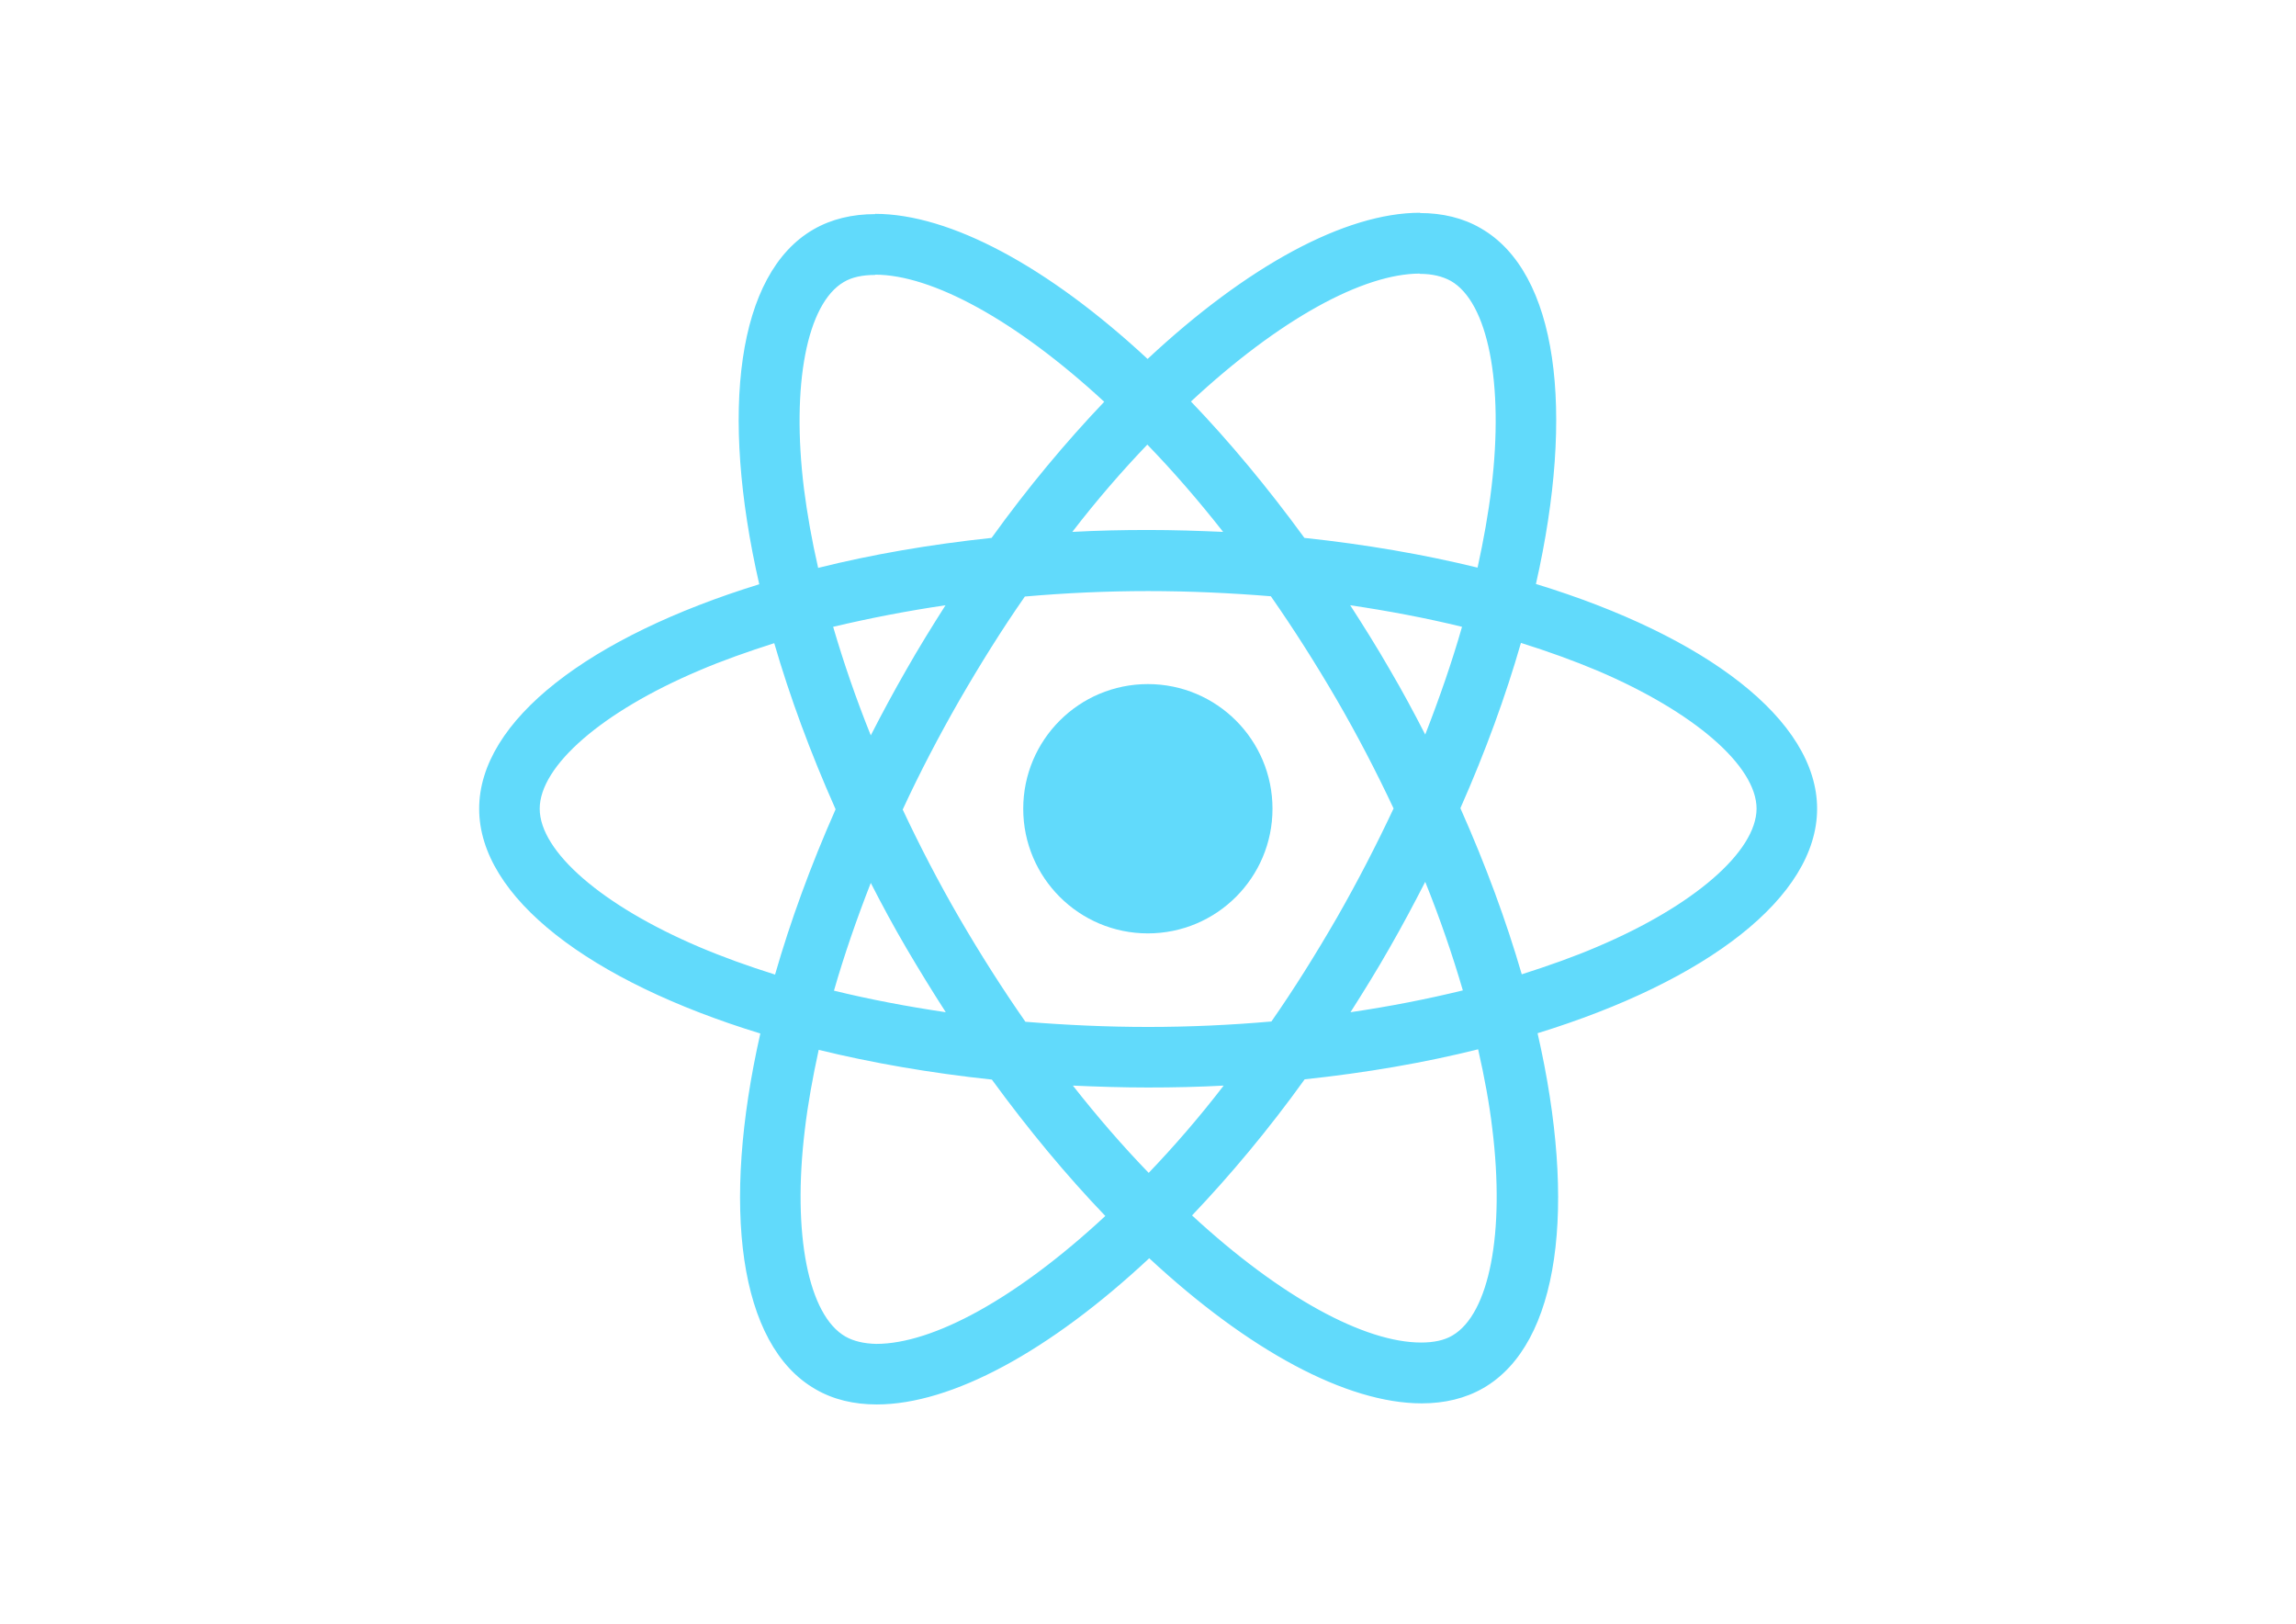
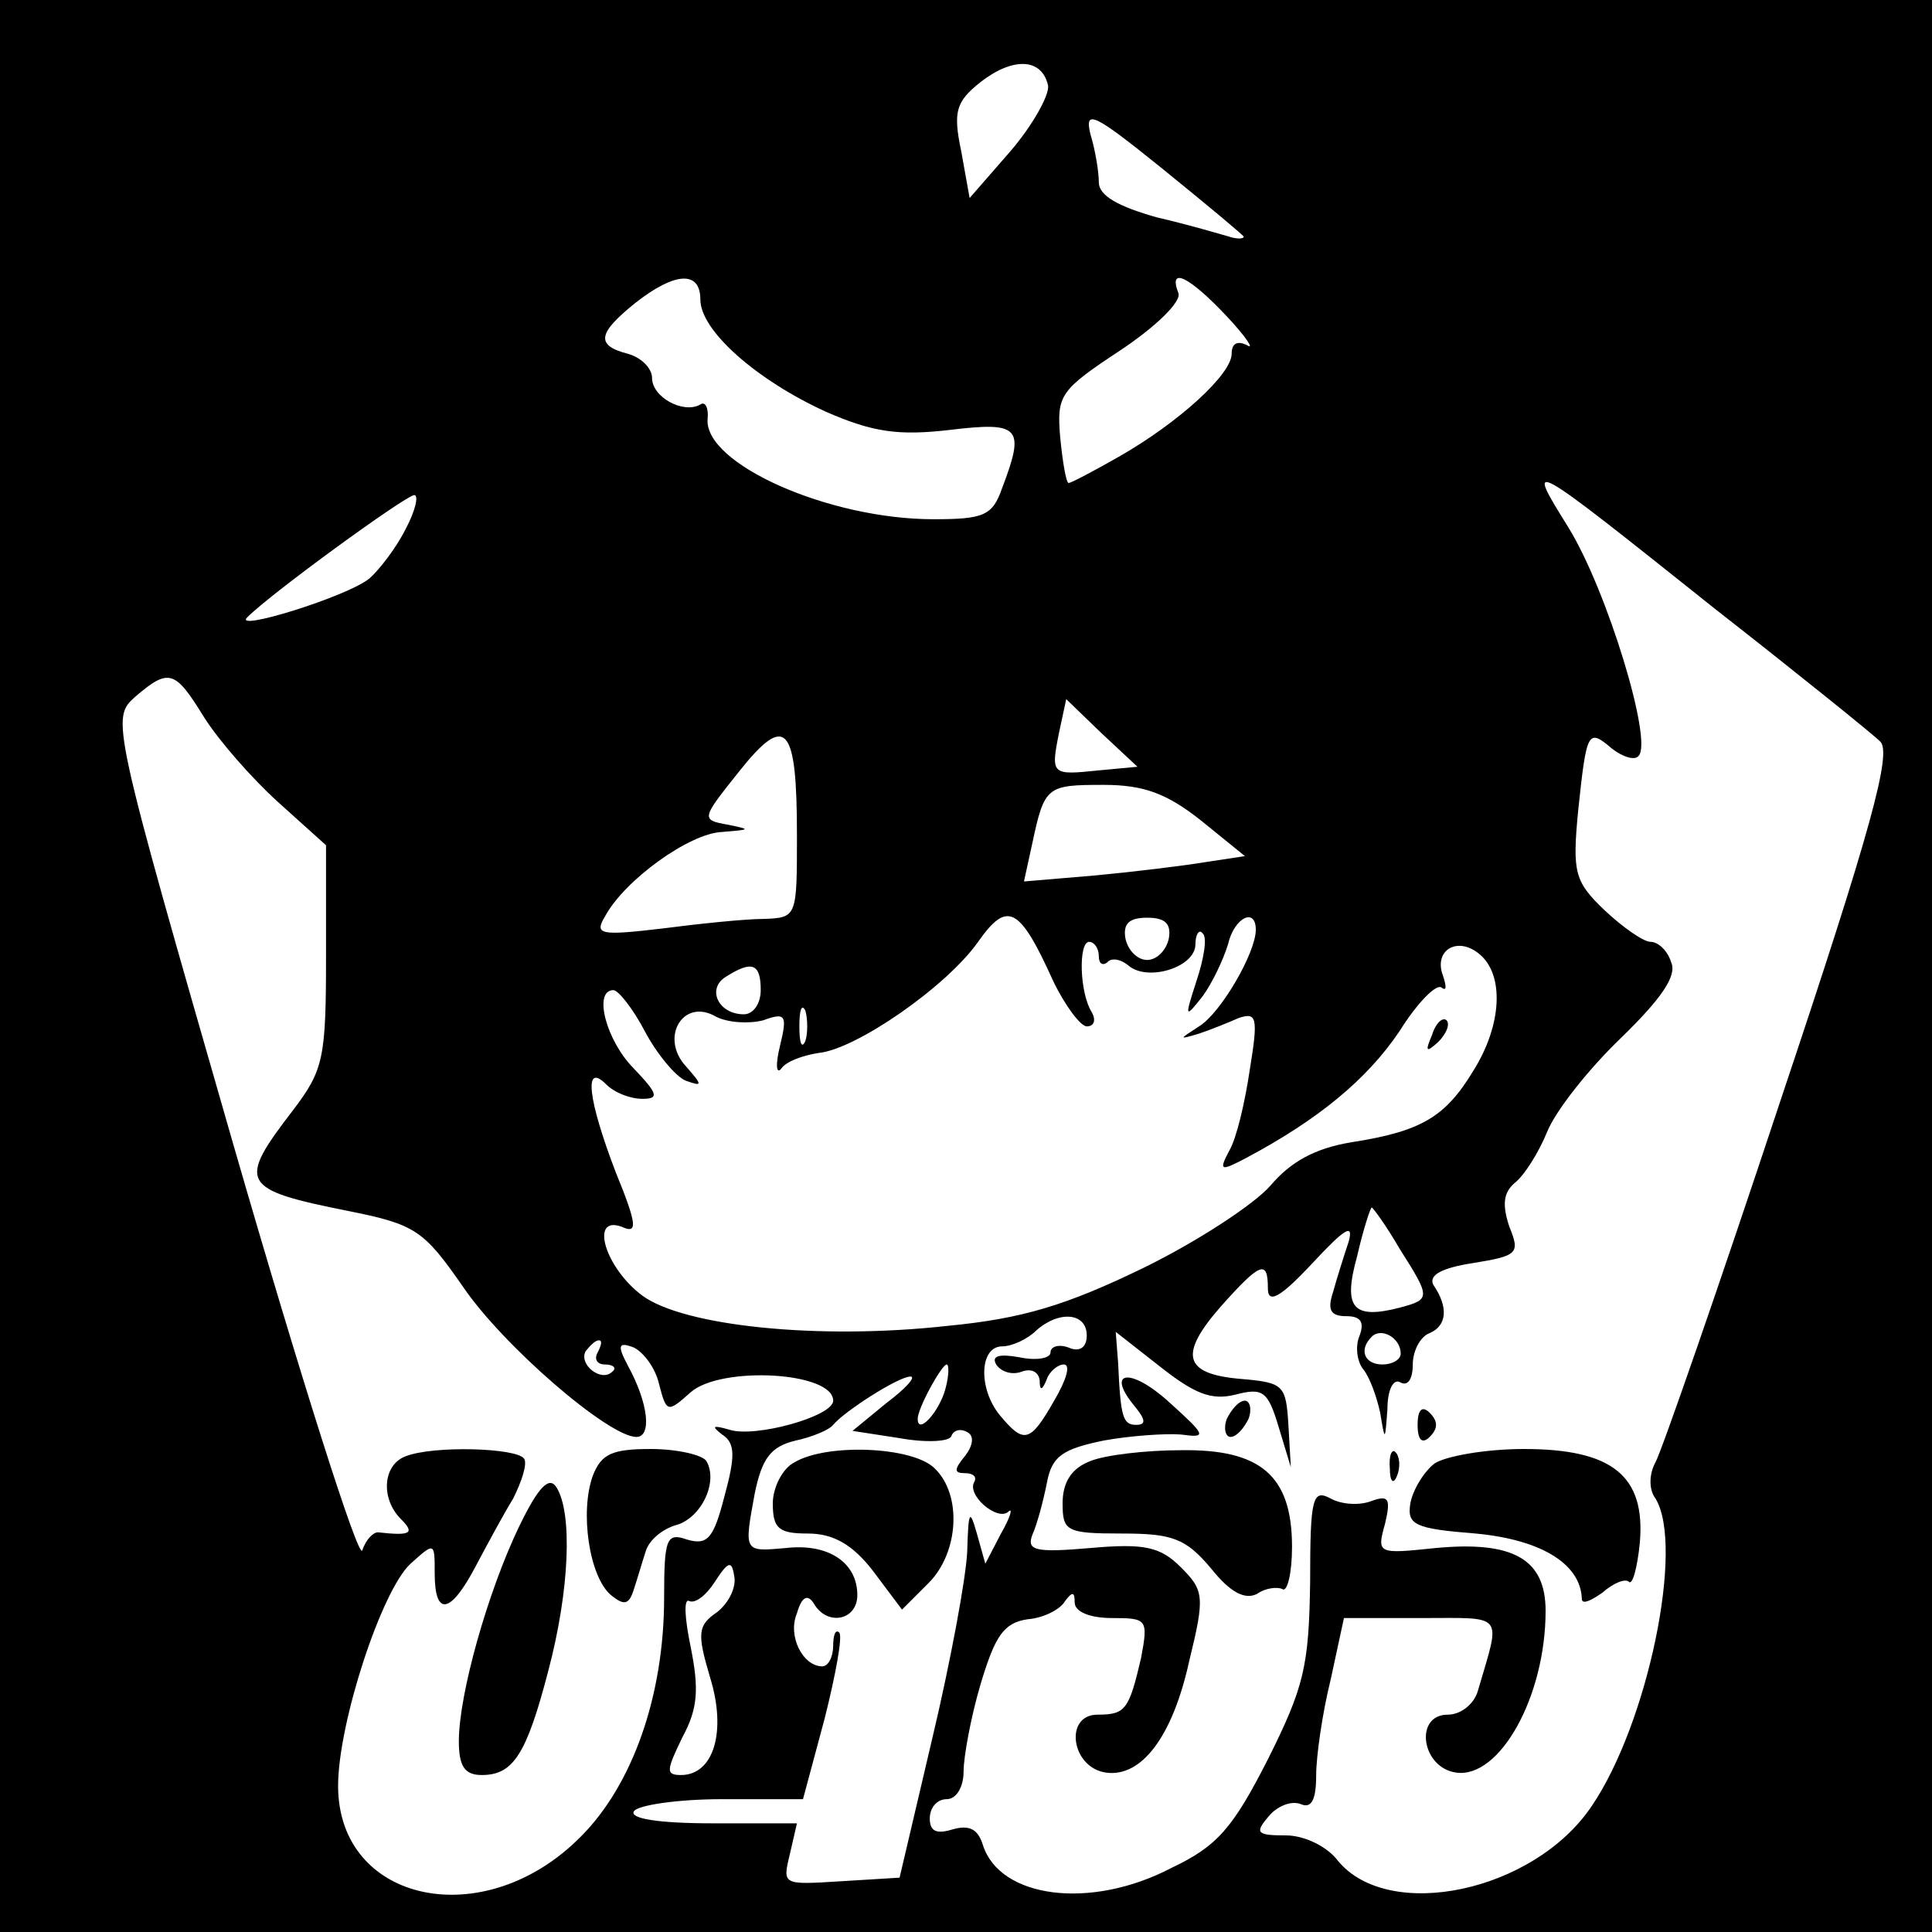
- <svg xmlns="http://www.w3.org/2000/svg" viewBox="0 0 841.9 595.3">
-   <g fill="#61DAFB">
-     <path d="M666.3 296.5c0-32.5-40.7-63.3-103.1-82.4 14.4-63.6 8-114.2-20.2-130.4-6.5-3.8-14.1-5.6-22.4-5.6v22.3c4.6 0 8.3.9 11.4 2.6 13.6 7.8 19.5 37.5 14.9 75.7-1.1 9.4-2.9 19.3-5.1 29.4-19.6-4.8-41-8.5-63.5-10.9-13.5-18.5-27.5-35.3-41.6-50 32.6-30.3 63.2-46.9 84-46.9V78c-27.5 0-63.5 19.6-99.9 53.6-36.4-33.8-72.4-53.2-99.9-53.2v22.3c20.7 0 51.4 16.5 84 46.6-14 14.7-28 31.4-41.3 49.9-22.6 2.4-44 6.1-63.6 11-2.3-10-4-19.7-5.2-29-4.7-38.2 1.1-67.9 14.6-75.8 3-1.8 6.9-2.6 11.5-2.6V78.5c-8.4 0-16 1.8-22.6 5.6-28.1 16.2-34.4 66.7-19.9 130.1-62.2 19.2-102.7 49.9-102.7 82.3 0 32.5 40.7 63.3 103.1 82.4-14.4 63.6-8 114.2 20.2 130.4 6.5 3.8 14.1 5.6 22.5 5.6 27.5 0 63.5-19.6 99.9-53.6 36.4 33.8 72.4 53.2 99.9 53.2 8.4 0 16-1.8 22.6-5.6 28.1-16.2 34.4-66.7 19.9-130.1 62-19.1 102.5-49.9 102.5-82.3zm-130.2-66.7c-3.7 12.9-8.3 26.2-13.5 39.5-4.1-8-8.4-16-13.1-24-4.6-8-9.5-15.8-14.4-23.4 14.2 2.1 27.9 4.7 41 7.9zm-45.8 106.5c-7.8 13.5-15.8 26.3-24.1 38.2-14.9 1.3-30 2-45.2 2-15.1 0-30.2-.7-45-1.9-8.3-11.9-16.4-24.6-24.2-38-7.6-13.1-14.5-26.4-20.8-39.8 6.2-13.4 13.2-26.8 20.7-39.9 7.8-13.5 15.8-26.3 24.1-38.2 14.9-1.3 30-2 45.2-2 15.1 0 30.2.7 45 1.9 8.3 11.9 16.4 24.6 24.2 38 7.6 13.1 14.5 26.4 20.8 39.8-6.3 13.4-13.2 26.8-20.7 39.9zm32.3-13c5.4 13.4 10 26.8 13.8 39.8-13.1 3.2-26.9 5.9-41.2 8 4.9-7.7 9.8-15.6 14.4-23.7 4.6-8 8.9-16.1 13-24.1zM421.2 430c-9.3-9.6-18.6-20.3-27.8-32 9 .4 18.2.7 27.5.7 9.4 0 18.7-.2 27.8-.7-9 11.7-18.3 22.4-27.5 32zm-74.4-58.9c-14.2-2.1-27.9-4.7-41-7.9 3.7-12.9 8.3-26.2 13.5-39.5 4.1 8 8.4 16 13.1 24 4.7 8 9.5 15.8 14.4 23.4zM420.7 163c9.3 9.6 18.6 20.3 27.8 32-9-.4-18.2-.7-27.5-.7-9.4 0-18.7.2-27.8.7 9-11.7 18.3-22.4 27.5-32zm-74 58.9c-4.9 7.7-9.8 15.6-14.4 23.7-4.6 8-8.9 16-13 24-5.4-13.4-10-26.8-13.8-39.8 13.1-3.1 26.9-5.8 41.2-7.9zm-90.5 125.2c-35.4-15.1-58.3-34.9-58.3-50.6 0-15.7 22.9-35.6 58.3-50.6 8.6-3.7 18-7 27.7-10.1 5.7 19.6 13.2 40 22.5 60.9-9.2 20.8-16.6 41.1-22.2 60.6-9.9-3.1-19.3-6.5-28-10.2zM310 490c-13.6-7.8-19.5-37.5-14.9-75.7 1.1-9.4 2.9-19.3 5.1-29.4 19.6 4.8 41 8.5 63.5 10.9 13.5 18.5 27.5 35.3 41.6 50-32.6 30.3-63.2 46.9-84 46.9-4.5-.1-8.3-1-11.3-2.7zm237.2-76.2c4.7 38.2-1.1 67.9-14.6 75.8-3 1.8-6.9 2.6-11.5 2.6-20.7 0-51.4-16.5-84-46.6 14-14.7 28-31.4 41.3-49.9 22.6-2.4 44-6.1 63.6-11 2.3 10.1 4.1 19.8 5.2 29.1zm38.5-66.7c-8.6 3.7-18 7-27.7 10.1-5.7-19.6-13.2-40-22.5-60.9 9.2-20.8 16.6-41.1 22.2-60.6 9.9 3.1 19.3 6.5 28.1 10.2 35.4 15.1 58.3 34.9 58.3 50.6-.1 15.7-23 35.6-58.4 50.6zM320.8 78.4z" />
-     <circle cx="420.9" cy="296.5" r="45.7" />
-     <path d="M520.5 78.1z" />
+ <svg xmlns="http://www.w3.org/2000/svg" version="1.0" width="160pt" height="160pt" viewBox="0 0 160 160" preserveAspectRatio="xMidYMid meet">
+   <g transform="translate(0,160) scale(0.1,-0.1)" fill="#000000" stroke="none">
+     <path d="M0 800 l0 -800 800 0 800 0 0 800 0 800 -800 0 -800 0 0 -800z m868 729 c1 -8 -13 -33 -31 -54 l-34 -39 -7 39 c-7 33 -4 41 16 57 27 21 51 20 56 -3z m162 -125 c0 -2 -6 -2 -12 0 -7 2 -34 10 -60 16 -32 9 -48 18 -48 29 0 9 -3 27 -7 40 -5 21 3 17 60 -29 37 -30 67 -55 67 -56z m-450 -52 c0 -26 47 -67 104 -93 39 -17 60 -20 103 -15 58 7 62 2 43 -48 -8 -23 -15 -26 -57 -26 -87 0 -190 46 -187 83 1 9 -2 15 -6 12 -14 -8 -40 6 -40 22 0 8 -9 17 -20 20 -27 7 -25 17 6 42 33 26 54 27 54 3z m436 -14 c16 -17 23 -28 17 -24 -8 4 -13 2 -13 -7 0 -17 -44 -57 -93 -85 -21 -12 -40 -22 -42 -22 -2 0 -5 17 -7 38 -3 35 0 39 50 72 30 20 50 40 48 47 -9 23 9 14 40 -19z m404 -242 c69 -54 131 -104 137 -110 10 -9 -7 -72 -82 -296 -52 -157 -99 -292 -104 -301 -5 -9 -6 -22 0 -30 24 -39 -6 -186 -53 -255 -48 -71 -168 -96 -210 -45 -9 12 -28 21 -43 21 -24 0 -26 2 -15 15 7 9 19 14 27 11 9 -4 13 3 13 24 0 15 5 51 12 79 l11 51 64 0 c70 0 66 5 47 -60 -3 -11 -14 -20 -25 -20 -28 0 -22 -44 7 -48 36 -5 74 63 74 134 0 43 -27 58 -91 52 -48 -5 -49 -5 -42 20 5 21 3 24 -11 19 -10 -4 -25 -3 -34 2 -15 8 -17 1 -17 -69 -1 -70 -5 -87 -35 -147 -29 -57 -42 -72 -80 -90 -67 -35 -142 -25 -156 19 -4 13 -11 17 -25 13 -13 -4 -19 -2 -19 9 0 9 6 16 14 16 8 0 14 10 14 23 0 12 6 45 14 72 12 40 19 51 39 54 13 1 27 8 31 15 6 8 8 8 8 -1 0 -8 13 -13 31 -13 29 0 30 -1 24 -33 -10 -43 -13 -47 -36 -47 -28 0 -22 -44 7 -48 29 -4 55 29 69 93 13 53 12 58 -7 77 -17 17 -30 20 -75 16 -46 -4 -53 -2 -48 11 4 9 9 28 12 43 4 22 13 28 47 35 22 4 51 6 64 5 22 -3 21 -1 -10 27 -32 29 -53 26 -28 -4 9 -11 9 -15 1 -15 -11 0 -13 6 -15 51 l-2 26 37 -29 c28 -22 42 -28 62 -23 23 6 27 3 36 -27 l10 -33 -2 35 c-2 33 -4 35 -39 38 -48 4 -52 20 -17 60 33 37 39 39 39 15 0 -13 10 -8 37 21 27 29 34 33 30 18 -4 -12 -10 -31 -13 -42 -5 -15 -2 -20 11 -20 12 0 15 -5 11 -16 -4 -9 -2 -22 3 -28 5 -6 11 -22 14 -36 4 -24 4 -24 6 3 0 16 5 26 11 22 6 -3 10 3 10 15 0 11 6 23 14 26 14 6 16 21 3 40 -4 8 7 14 33 18 37 6 39 8 30 30 -6 18 -5 28 4 36 8 6 20 25 27 42 7 18 35 53 61 78 34 33 47 52 42 63 -3 10 -11 17 -17 17 -6 0 -23 12 -38 26 -25 24 -27 31 -22 83 7 66 8 68 28 51 9 -7 19 -10 22 -6 12 12 -26 137 -58 189 -36 58 -37 59 121 -67z m-1084 66 c-8 -16 -22 -34 -30 -41 -18 -15 -115 -45 -101 -32 20 20 130 100 138 101 4 0 1 -13 -7 -28z m-167 -156 c12 -19 39 -50 61 -70 l40 -36 0 -92 c0 -84 -2 -94 -27 -127 -47 -61 -44 -66 46 -84 55 -11 62 -16 94 -62 33 -49 121 -125 144 -125 13 0 10 28 -7 59 -9 17 -8 20 5 15 8 -4 18 -17 21 -31 6 -23 7 -23 26 -6 25 22 118 17 118 -7 0 -13 -65 -31 -86 -24 -14 4 -15 3 -6 -4 11 -7 11 -18 2 -51 -9 -35 -14 -41 -31 -36 -17 6 -19 1 -19 -48 0 -81 -26 -155 -69 -198 -80 -81 -201 -55 -201 42 0 52 36 162 60 184 20 18 20 18 20 -8 0 -36 13 -34 34 6 9 17 23 43 31 56 7 14 12 29 9 33 -6 9 -75 11 -98 2 -19 -7 -21 -35 -4 -52 12 -12 8 -14 -19 -11 -4 0 -10 -6 -13 -15 -3 -8 -51 143 -107 337 -101 351 -101 352 -81 370 28 24 33 22 57 -17z m741 -44 c-39 -4 -40 -4 -33 31 l6 28 29 -28 30 -28 -32 -3z m-250 -54 c0 -67 0 -68 -27 -69 -16 0 -54 -4 -85 -8 -51 -6 -56 -5 -47 10 16 30 70 69 97 70 24 2 24 2 5 6 -23 4 -22 5 9 44 39 49 48 39 48 -53z m334 13 l37 -30 -33 -5 c-18 -3 -59 -8 -91 -11 l-59 -5 7 32 c10 47 12 48 59 48 33 0 52 -7 80 -29z m-122 -133 c10 -21 23 -38 28 -38 6 0 8 5 4 12 -10 16 -11 58 -2 58 4 0 8 -5 8 -12 0 -6 3 -8 7 -5 3 4 11 3 18 -3 16 -13 55 -1 55 18 0 8 3 13 6 9 4 -3 1 -21 -5 -39 -10 -31 -10 -32 5 -13 8 11 17 30 21 43 5 22 23 31 23 12 0 -19 -29 -69 -47 -80 -17 -11 -17 -11 0 -6 9 3 24 9 33 13 15 5 16 0 9 -43 -4 -27 -11 -57 -17 -67 -9 -17 -7 -17 14 -6 60 32 100 65 127 105 15 24 31 40 35 36 4 -3 4 1 1 10 -8 21 12 33 30 18 21 -17 19 -59 -5 -97 -23 -38 -43 -50 -101 -59 -30 -5 -50 -16 -67 -36 -13 -15 -60 -46 -105 -68 -64 -31 -100 -42 -162 -48 -108 -12 -219 0 -253 25 -31 23 -44 67 -17 57 13 -6 13 1 -5 45 -23 60 -27 92 -8 73 7 -7 20 -12 30 -12 14 0 13 4 -7 25 -23 23 -34 65 -17 65 4 0 16 -15 26 -34 10 -19 26 -38 34 -41 14 -5 14 -4 0 12 -22 24 -2 57 25 41 10 -5 27 -6 39 -3 19 7 20 4 14 -21 -4 -16 -3 -24 1 -19 4 6 18 11 31 13 31 3 106 55 132 92 24 34 34 30 62 -32z m96 35 c-2 -10 -10 -18 -18 -18 -8 0 -16 8 -18 18 -2 12 3 17 18 17 15 0 20 -5 18 -17z m-338 -43 c0 -11 -6 -20 -14 -20 -21 0 -31 21 -15 31 22 14 29 11 29 -11z m37 -42 c-3 -7 -5 -2 -5 12 0 14 2 19 5 13 2 -7 2 -19 0 -25z m492 -172 c26 -41 26 -42 0 -49 -39 -10 -47 0 -35 43 5 22 11 40 12 40 1 0 12 -15 23 -34z m-259 -72 c0 -10 -6 -14 -15 -10 -8 3 -15 1 -15 -4 0 -5 -12 -7 -26 -4 -17 3 -23 1 -19 -6 4 -6 13 -9 21 -6 8 3 14 0 15 -7 0 -9 2 -9 6 1 2 6 9 12 14 12 6 0 2 -13 -8 -30 -20 -35 -25 -36 -45 -12 -18 22 -17 57 2 57 8 0 21 6 28 13 19 17 42 15 42 -4z m260 -15 c0 -5 -7 -9 -15 -9 -15 0 -20 12 -9 23 8 8 24 -1 24 -14z m-665 1 c-3 -5 -1 -10 6 -10 7 0 10 -3 6 -6 -9 -9 -28 6 -22 17 4 5 8 9 11 9 3 0 2 -4 -1 -10z m288 -30 c-5 -19 -23 -39 -23 -25 0 9 20 45 24 45 2 0 2 -9 -1 -20z m-49 -12 l-28 -23 39 -6 c22 -4 42 -3 43 2 2 5 8 6 13 3 6 -3 5 -11 -2 -20 -9 -11 -9 -14 0 -14 7 0 10 -3 8 -7 -7 -11 19 -33 28 -25 4 4 2 -4 -6 -18 l-13 -25 -7 25 c-6 21 -7 19 -8 -15 -1 -22 -14 -92 -29 -155 l-27 -115 -49 -3 c-48 -3 -48 -3 -42 22 l6 26 -70 0 c-45 0 -69 4 -65 10 3 5 36 10 73 10 l67 0 18 67 c9 36 15 68 12 71 -3 3 -5 -2 -5 -11 0 -9 -4 -17 -9 -17 -16 0 -29 25 -21 44 4 14 9 16 14 8 11 -19 36 -14 36 7 0 27 -24 43 -59 39 -35 -3 -35 -4 -26 45 6 29 13 39 34 44 14 3 28 9 31 13 9 11 54 40 64 40 5 0 -4 -10 -20 -22z m-140 -173 c-16 -11 -17 -17 -6 -54 14 -45 3 -81 -24 -81 -13 0 -12 4 1 31 13 24 14 40 7 75 -5 24 -6 41 -1 38 5 -2 14 5 21 16 11 17 14 18 16 5 2 -9 -4 -22 -14 -30z" />
+     <path d="M1016 425 c-3 -8 -1 -15 3 -15 5 0 11 7 15 15 3 8 1 15 -3 15 -5 0 -11 -7 -15 -15z" />
+     <path d="M1174 420 c0 -13 4 -16 10 -10 7 7 7 13 0 20 -6 6 -10 3 -10 -10z" />
+     <path d="M903 390 c-16 -6 -23 -18 -23 -35 0 -23 3 -25 49 -25 42 0 53 -4 74 -29 16 -20 28 -26 38 -21 7 5 17 6 21 4 4 -3 8 13 8 35 0 59 -26 81 -92 80 -29 0 -63 -4 -75 -9z" />
+     <path d="M1151 384 c0 -11 3 -14 6 -6 3 7 2 16 -1 19 -3 4 -6 -2 -5 -13z" />
+     <path d="M1188 388 c-9 -7 -18 -22 -20 -33 -3 -18 4 -21 54 -25 54 -5 87 -25 88 -54 0 -5 7 -2 17 5 9 8 19 12 22 9 3 -3 7 12 9 32 5 56 -23 78 -96 78 -32 0 -65 -6 -74 -12z" />
+     <path d="M491 378 c-11 -30 -3 -84 15 -99 11 -9 15 -8 19 5 3 9 7 23 10 32 3 9 14 18 25 21 21 6 35 36 25 53 -3 5 -24 10 -46 10 -32 0 -41 -4 -48 -22z" />
+     <path d="M430 336 c-26 -54 -50 -139 -50 -178 0 -21 5 -28 19 -28 26 0 37 17 55 86 18 68 20 131 7 152 -6 10 -15 1 -31 -32z" />
+     <path d="M1186 743 c-6 -14 -5 -15 5 -6 7 7 10 15 7 18 -3 3 -9 -2 -12 -12z" />
+     <path d="M658 389 c-10 -5 -18 -21 -18 -34 0 -21 5 -25 29 -25 21 0 37 -9 54 -31 l24 -32 22 22 c25 25 28 73 5 95 -18 18 -89 21 -116 5z" />
  </g>
</svg>
